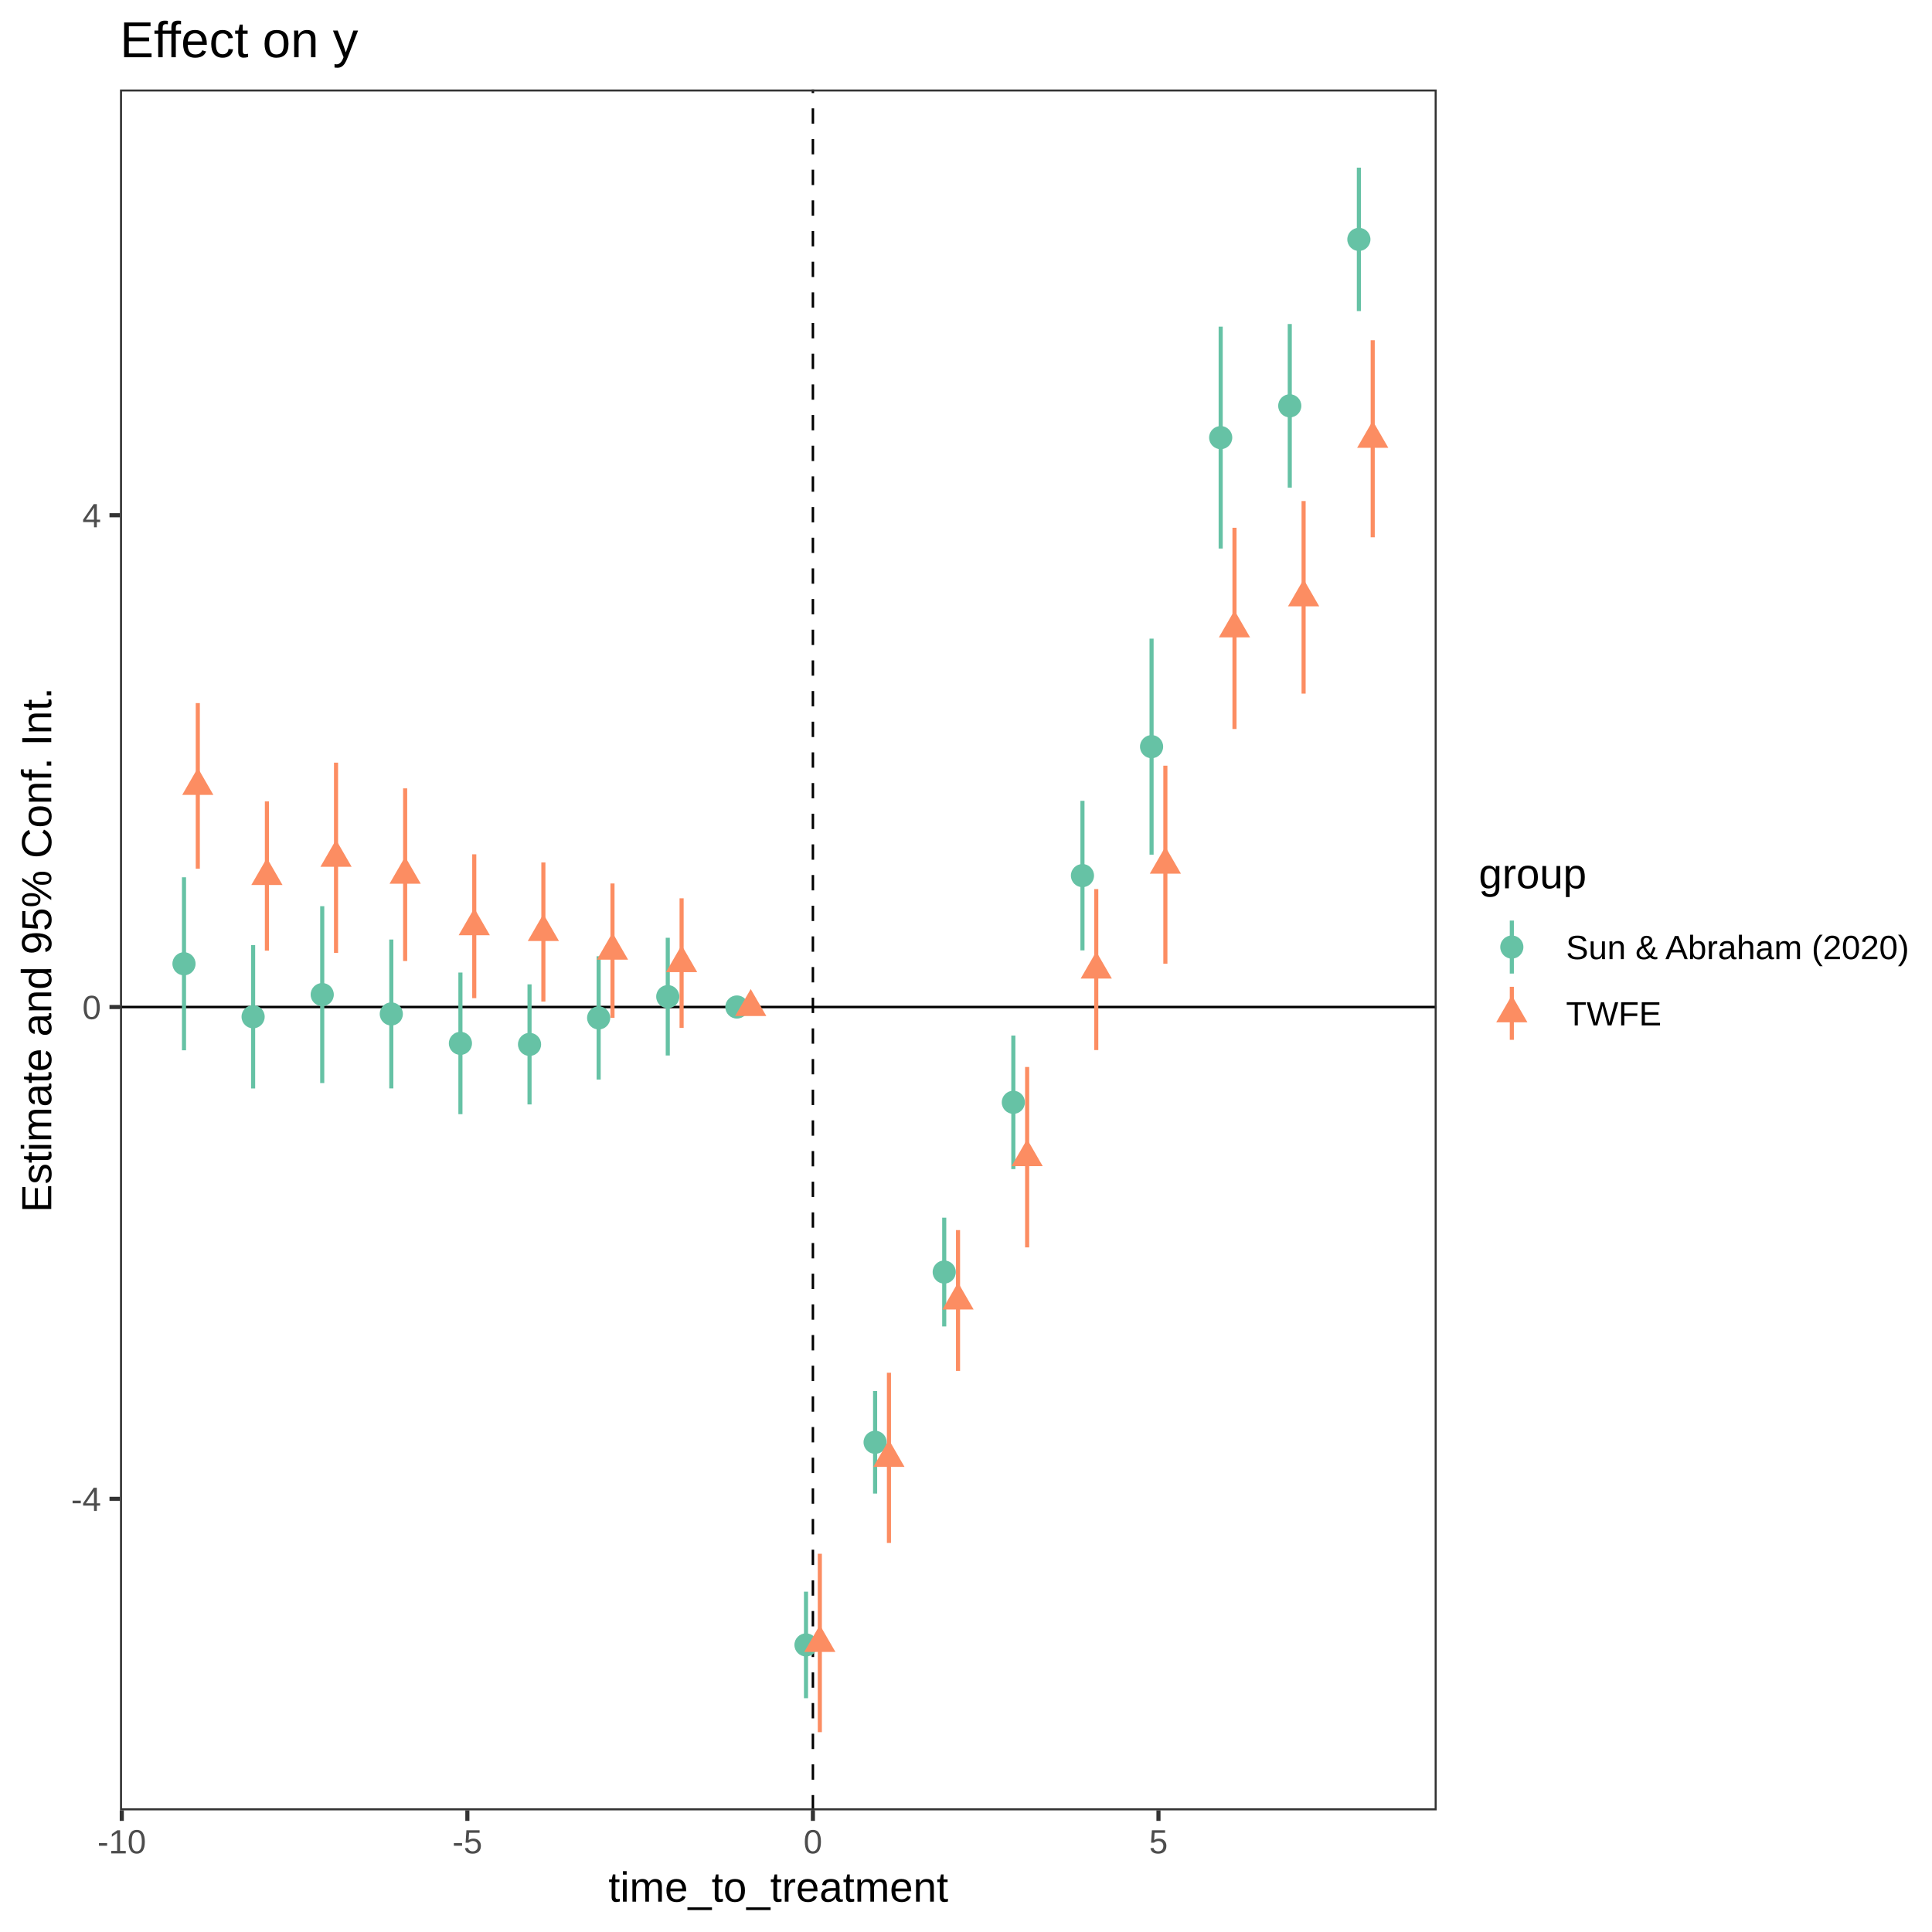
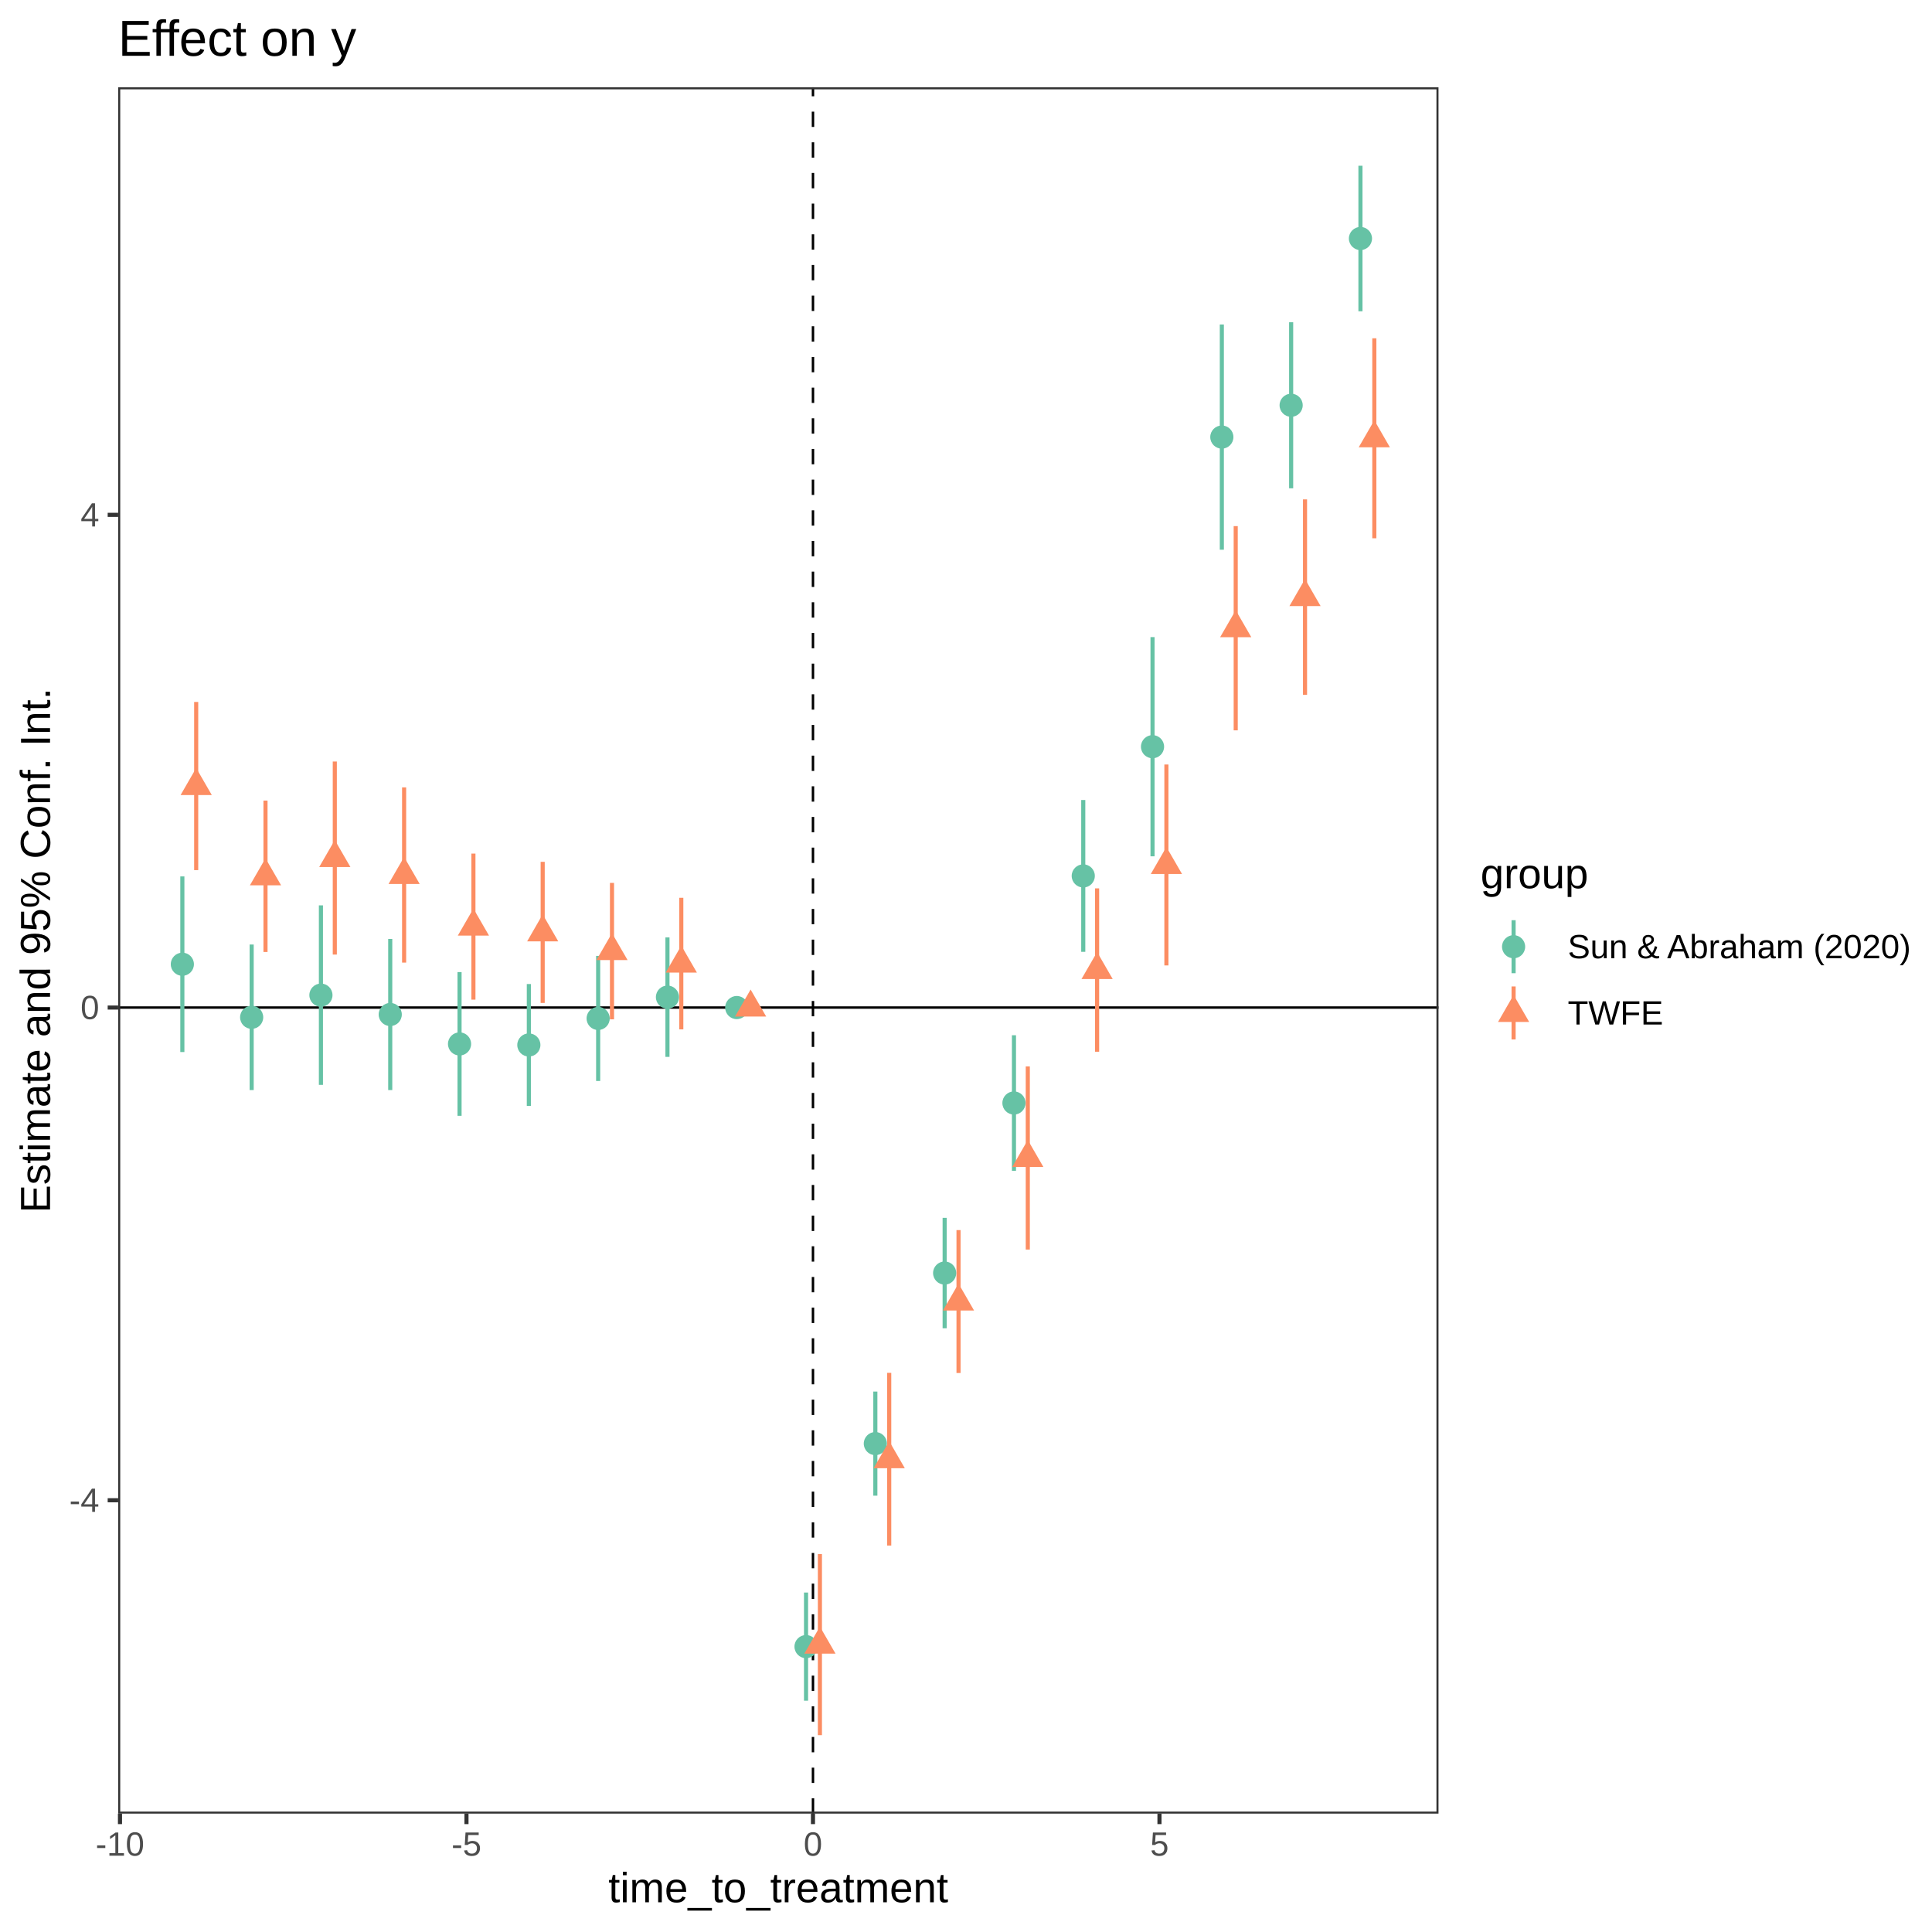
<svg xmlns="http://www.w3.org/2000/svg" class="svglite" width="504.00pt" height="504.00pt" viewBox="0 0 504.00 504.00">
  <defs>
    <style type="text/css">
    .svglite line, .svglite polyline, .svglite polygon, .svglite path, .svglite rect, .svglite circle {
      fill: none;
      stroke: #000000;
      stroke-linecap: round;
      stroke-linejoin: round;
      stroke-miterlimit: 10.00;
    }
    .svglite text {
      white-space: pre;
    }
  </style>
  </defs>
  <rect width="100%" height="100%" style="stroke: none; fill: #FFFFFF;" />
  <defs>
    <clipPath id="cpMC4wMHw1MDQuMDB8MC4wMHw1MDQuMDA=">
      <rect x="0.00" y="0.00" width="504.00" height="504.00" />
    </clipPath>
  </defs>
  <g clip-path="url(#cpMC4wMHw1MDQuMDB8MC4wMHw1MDQuMDA=)">
    <rect x="0.00" y="-0" width="504.00" height="504.00" style="stroke-width: 1.07; stroke: #FFFFFF; fill: #FFFFFF;" />
  </g>
  <defs>
-     <clipPath id="cpMzEuMzB8Mzc0Ljc5fDIzLjM0fDQ3Mi4yNw==">
-       <rect x="31.30" y="23.34" width="343.49" height="448.93" />
+     <clipPath id="cpMzAuODN8Mzc1LjI2fDIyLjc3fDQ3My4xMg==">
+       <rect x="30.83" y="22.77" width="344.43" height="450.35" />
    </clipPath>
  </defs>
-   <g clip-path="url(#cpMzEuMzB8Mzc0Ljc5fDIzLjM0fDQ3Mi4yNw==)">
-     <rect x="31.30" y="23.34" width="343.49" height="448.93" style="stroke-width: 1.07; stroke: none; fill: #FFFFFF;" />
-     <line x1="212.06" y1="472.27" x2="212.06" y2="23.34" style="stroke-width: 0.64; stroke-dasharray: 4.00,4.00; stroke-linecap: butt;" />
-     <line x1="31.30" y1="262.70" x2="374.79" y2="262.70" style="stroke-width: 0.64; stroke-linecap: butt;" />
-     <line x1="48.00" y1="273.99" x2="48.00" y2="228.85" style="stroke-width: 1.07; stroke: #66C2A5; stroke-linecap: butt;" />
-     <line x1="51.60" y1="226.63" x2="51.60" y2="183.41" style="stroke-width: 1.07; stroke: #FC8D62; stroke-linecap: butt;" />
-     <line x1="66.03" y1="283.94" x2="66.03" y2="246.54" style="stroke-width: 1.07; stroke: #66C2A5; stroke-linecap: butt;" />
-     <line x1="69.63" y1="247.99" x2="69.63" y2="209.06" style="stroke-width: 1.07; stroke: #FC8D62; stroke-linecap: butt;" />
-     <line x1="84.06" y1="282.53" x2="84.06" y2="236.40" style="stroke-width: 1.07; stroke: #66C2A5; stroke-linecap: butt;" />
-     <line x1="87.66" y1="248.57" x2="87.66" y2="198.95" style="stroke-width: 1.07; stroke: #FC8D62; stroke-linecap: butt;" />
-     <line x1="102.08" y1="283.93" x2="102.08" y2="245.09" style="stroke-width: 1.07; stroke: #66C2A5; stroke-linecap: butt;" />
-     <line x1="105.69" y1="250.70" x2="105.69" y2="205.66" style="stroke-width: 1.07; stroke: #FC8D62; stroke-linecap: butt;" />
-     <line x1="120.11" y1="290.66" x2="120.11" y2="253.70" style="stroke-width: 1.07; stroke: #66C2A5; stroke-linecap: butt;" />
-     <line x1="123.72" y1="260.39" x2="123.72" y2="222.86" style="stroke-width: 1.07; stroke: #FC8D62; stroke-linecap: butt;" />
-     <line x1="138.14" y1="288.11" x2="138.14" y2="256.79" style="stroke-width: 1.07; stroke: #66C2A5; stroke-linecap: butt;" />
-     <line x1="141.75" y1="261.27" x2="141.75" y2="224.99" style="stroke-width: 1.07; stroke: #FC8D62; stroke-linecap: butt;" />
-     <line x1="156.17" y1="281.62" x2="156.17" y2="249.46" style="stroke-width: 1.07; stroke: #66C2A5; stroke-linecap: butt;" />
-     <line x1="159.78" y1="265.54" x2="159.78" y2="230.47" style="stroke-width: 1.07; stroke: #FC8D62; stroke-linecap: butt;" />
-     <line x1="174.20" y1="275.35" x2="174.20" y2="244.63" style="stroke-width: 1.07; stroke: #66C2A5; stroke-linecap: butt;" />
-     <line x1="177.81" y1="268.16" x2="177.81" y2="234.34" style="stroke-width: 1.07; stroke: #FC8D62; stroke-linecap: butt;" />
-     <line x1="192.23" y1="262.70" x2="192.23" y2="262.70" style="stroke-width: 1.07; stroke: #66C2A5; stroke-linecap: butt;" />
-     <line x1="195.84" y1="262.70" x2="195.84" y2="262.70" style="stroke-width: 1.07; stroke: #FC8D62; stroke-linecap: butt;" />
-     <line x1="210.26" y1="443.01" x2="210.26" y2="415.21" style="stroke-width: 1.07; stroke: #66C2A5; stroke-linecap: butt;" />
-     <line x1="213.87" y1="451.86" x2="213.87" y2="405.33" style="stroke-width: 1.07; stroke: #FC8D62; stroke-linecap: butt;" />
-     <line x1="228.29" y1="389.63" x2="228.29" y2="362.87" style="stroke-width: 1.07; stroke: #66C2A5; stroke-linecap: butt;" />
-     <line x1="231.90" y1="402.51" x2="231.90" y2="358.11" style="stroke-width: 1.07; stroke: #FC8D62; stroke-linecap: butt;" />
-     <line x1="246.32" y1="346.03" x2="246.32" y2="317.65" style="stroke-width: 1.07; stroke: #66C2A5; stroke-linecap: butt;" />
-     <line x1="249.92" y1="357.62" x2="249.92" y2="320.89" style="stroke-width: 1.07; stroke: #FC8D62; stroke-linecap: butt;" />
-     <line x1="264.35" y1="304.98" x2="264.35" y2="270.14" style="stroke-width: 1.07; stroke: #66C2A5; stroke-linecap: butt;" />
-     <line x1="267.95" y1="325.41" x2="267.95" y2="278.34" style="stroke-width: 1.07; stroke: #FC8D62; stroke-linecap: butt;" />
-     <line x1="282.38" y1="247.93" x2="282.38" y2="208.91" style="stroke-width: 1.07; stroke: #66C2A5; stroke-linecap: butt;" />
-     <line x1="285.98" y1="273.93" x2="285.98" y2="231.94" style="stroke-width: 1.07; stroke: #FC8D62; stroke-linecap: butt;" />
-     <line x1="300.41" y1="222.95" x2="300.41" y2="166.60" style="stroke-width: 1.07; stroke: #66C2A5; stroke-linecap: butt;" />
-     <line x1="304.01" y1="251.40" x2="304.01" y2="199.75" style="stroke-width: 1.07; stroke: #FC8D62; stroke-linecap: butt;" />
-     <line x1="318.44" y1="143.10" x2="318.44" y2="85.21" style="stroke-width: 1.07; stroke: #66C2A5; stroke-linecap: butt;" />
-     <line x1="322.04" y1="190.17" x2="322.04" y2="137.68" style="stroke-width: 1.07; stroke: #FC8D62; stroke-linecap: butt;" />
-     <line x1="336.46" y1="127.21" x2="336.46" y2="84.53" style="stroke-width: 1.07; stroke: #66C2A5; stroke-linecap: butt;" />
-     <line x1="340.07" y1="180.94" x2="340.07" y2="130.70" style="stroke-width: 1.07; stroke: #FC8D62; stroke-linecap: butt;" />
-     <line x1="354.49" y1="81.15" x2="354.49" y2="43.74" style="stroke-width: 1.07; stroke: #66C2A5; stroke-linecap: butt;" />
-     <line x1="358.10" y1="140.17" x2="358.10" y2="88.76" style="stroke-width: 1.07; stroke: #FC8D62; stroke-linecap: butt;" />
-     <circle cx="48.00" cy="251.42" r="3.02" style="stroke-width: 0.71; stroke: none; fill: #66C2A5;" />
-     <polygon points="51.60,200.32 55.67,207.37 47.53,207.37 " style="stroke-width: 0.71; stroke: none; fill: #FC8D62;" />
-     <circle cx="66.03" cy="265.24" r="3.02" style="stroke-width: 0.71; stroke: none; fill: #66C2A5;" />
-     <polygon points="69.63,223.82 73.70,230.87 65.56,230.87 " style="stroke-width: 0.71; stroke: none; fill: #FC8D62;" />
-     <circle cx="84.06" cy="259.46" r="3.02" style="stroke-width: 0.71; stroke: none; fill: #66C2A5;" />
-     <polygon points="87.66,219.06 91.73,226.11 83.59,226.11 " style="stroke-width: 0.71; stroke: none; fill: #FC8D62;" />
-     <circle cx="102.08" cy="264.51" r="3.02" style="stroke-width: 0.71; stroke: none; fill: #66C2A5;" />
-     <polygon points="105.69,223.48 109.76,230.53 101.62,230.53 " style="stroke-width: 0.71; stroke: none; fill: #FC8D62;" />
-     <circle cx="120.11" cy="272.18" r="3.02" style="stroke-width: 0.71; stroke: none; fill: #66C2A5;" />
-     <polygon points="123.72,236.92 127.79,243.97 119.65,243.97 " style="stroke-width: 0.71; stroke: none; fill: #FC8D62;" />
-     <circle cx="138.14" cy="272.45" r="3.02" style="stroke-width: 0.71; stroke: none; fill: #66C2A5;" />
-     <polygon points="141.75,238.43 145.82,245.48 137.68,245.48 " style="stroke-width: 0.71; stroke: none; fill: #FC8D62;" />
-     <circle cx="156.17" cy="265.54" r="3.02" style="stroke-width: 0.71; stroke: none; fill: #66C2A5;" />
-     <polygon points="159.78,243.31 163.85,250.35 155.71,250.35 " style="stroke-width: 0.71; stroke: none; fill: #FC8D62;" />
-     <circle cx="174.20" cy="259.99" r="3.02" style="stroke-width: 0.71; stroke: none; fill: #66C2A5;" />
-     <polygon points="177.81,246.55 181.88,253.60 173.74,253.60 " style="stroke-width: 0.71; stroke: none; fill: #FC8D62;" />
-     <circle cx="192.23" cy="262.70" r="3.02" style="stroke-width: 0.71; stroke: none; fill: #66C2A5;" />
-     <polygon points="195.84,258.01 199.91,265.05 191.77,265.05 " style="stroke-width: 0.71; stroke: none; fill: #FC8D62;" />
-     <circle cx="210.26" cy="429.11" r="3.02" style="stroke-width: 0.71; stroke: none; fill: #66C2A5;" />
-     <polygon points="213.87,423.90 217.94,430.94 209.80,430.94 " style="stroke-width: 0.71; stroke: none; fill: #FC8D62;" />
-     <circle cx="228.29" cy="376.25" r="3.02" style="stroke-width: 0.71; stroke: none; fill: #66C2A5;" />
-     <polygon points="231.90,375.61 235.96,382.66 227.83,382.66 " style="stroke-width: 0.71; stroke: none; fill: #FC8D62;" />
-     <circle cx="246.32" cy="331.84" r="3.02" style="stroke-width: 0.71; stroke: none; fill: #66C2A5;" />
-     <polygon points="249.92,334.56 253.99,341.61 245.85,341.61 " style="stroke-width: 0.71; stroke: none; fill: #FC8D62;" />
-     <circle cx="264.35" cy="287.56" r="3.02" style="stroke-width: 0.71; stroke: none; fill: #66C2A5;" />
-     <polygon points="267.95,297.18 272.02,304.22 263.88,304.22 " style="stroke-width: 0.71; stroke: none; fill: #FC8D62;" />
-     <circle cx="282.38" cy="228.42" r="3.02" style="stroke-width: 0.71; stroke: none; fill: #66C2A5;" />
-     <polygon points="285.98,248.23 290.05,255.28 281.91,255.28 " style="stroke-width: 0.71; stroke: none; fill: #FC8D62;" />
-     <circle cx="300.41" cy="194.78" r="3.02" style="stroke-width: 0.71; stroke: none; fill: #66C2A5;" />
-     <polygon points="304.01,220.88 308.08,227.92 299.94,227.92 " style="stroke-width: 0.71; stroke: none; fill: #FC8D62;" />
-     <circle cx="318.44" cy="114.16" r="3.02" style="stroke-width: 0.71; stroke: none; fill: #66C2A5;" />
-     <polygon points="322.04,159.23 326.11,166.27 317.97,166.27 " style="stroke-width: 0.71; stroke: none; fill: #FC8D62;" />
-     <circle cx="336.46" cy="105.87" r="3.02" style="stroke-width: 0.71; stroke: none; fill: #66C2A5;" />
-     <polygon points="340.07,151.12 344.14,158.17 336.00,158.17 " style="stroke-width: 0.71; stroke: none; fill: #FC8D62;" />
-     <circle cx="354.49" cy="62.45" r="3.02" style="stroke-width: 0.71; stroke: none; fill: #66C2A5;" />
-     <polygon points="358.10,109.77 362.17,116.82 354.03,116.82 " style="stroke-width: 0.71; stroke: none; fill: #FC8D62;" />
-     <rect x="31.30" y="23.34" width="343.49" height="448.93" style="stroke-width: 1.07; stroke: #333333;" />
+   <g clip-path="url(#cpMzAuODN8Mzc1LjI2fDIyLjc3fDQ3My4xMg==)">
+     <rect x="30.83" y="22.77" width="344.43" height="450.35" style="stroke-width: 1.07; stroke: none; fill: #FFFFFF;" />
+     <line x1="212.08" y1="473.12" x2="212.08" y2="22.77" style="stroke-width: 0.64; stroke-dasharray: 4.00,4.00; stroke-linecap: butt;" />
+     <line x1="30.83" y1="262.84" x2="375.26" y2="262.84" style="stroke-width: 0.64; stroke-linecap: butt;" />
+     <line x1="47.57" y1="274.45" x2="47.57" y2="228.63" style="stroke-width: 1.07; stroke: #66C2A5; stroke-linecap: butt;" />
+     <line x1="51.18" y1="226.99" x2="51.18" y2="183.12" style="stroke-width: 1.07; stroke: #FC8D62; stroke-linecap: butt;" />
+     <line x1="65.65" y1="284.36" x2="65.65" y2="246.40" style="stroke-width: 1.07; stroke: #66C2A5; stroke-linecap: butt;" />
+     <line x1="69.26" y1="248.35" x2="69.26" y2="208.85" style="stroke-width: 1.07; stroke: #FC8D62; stroke-linecap: butt;" />
+     <line x1="83.72" y1="283.01" x2="83.72" y2="236.18" style="stroke-width: 1.07; stroke: #66C2A5; stroke-linecap: butt;" />
+     <line x1="87.34" y1="249.01" x2="87.34" y2="198.65" style="stroke-width: 1.07; stroke: #FC8D62; stroke-linecap: butt;" />
+     <line x1="101.80" y1="284.36" x2="101.80" y2="244.95" style="stroke-width: 1.07; stroke: #66C2A5; stroke-linecap: butt;" />
+     <line x1="105.42" y1="251.11" x2="105.42" y2="205.40" style="stroke-width: 1.07; stroke: #FC8D62; stroke-linecap: butt;" />
+     <line x1="119.88" y1="291.09" x2="119.88" y2="253.58" style="stroke-width: 1.07; stroke: #66C2A5; stroke-linecap: butt;" />
+     <line x1="123.50" y1="260.77" x2="123.50" y2="222.68" style="stroke-width: 1.07; stroke: #FC8D62; stroke-linecap: butt;" />
+     <line x1="137.96" y1="288.49" x2="137.96" y2="256.71" style="stroke-width: 1.07; stroke: #66C2A5; stroke-linecap: butt;" />
+     <line x1="141.57" y1="261.64" x2="141.57" y2="224.82" style="stroke-width: 1.07; stroke: #FC8D62; stroke-linecap: butt;" />
+     <line x1="156.04" y1="282.00" x2="156.04" y2="249.36" style="stroke-width: 1.07; stroke: #66C2A5; stroke-linecap: butt;" />
+     <line x1="159.65" y1="265.91" x2="159.65" y2="230.32" style="stroke-width: 1.07; stroke: #FC8D62; stroke-linecap: butt;" />
+     <line x1="174.12" y1="275.71" x2="174.12" y2="244.54" style="stroke-width: 1.07; stroke: #66C2A5; stroke-linecap: butt;" />
+     <line x1="177.73" y1="268.53" x2="177.73" y2="234.20" style="stroke-width: 1.07; stroke: #FC8D62; stroke-linecap: butt;" />
+     <line x1="192.19" y1="262.84" x2="192.19" y2="262.84" style="stroke-width: 1.07; stroke: #66C2A5; stroke-linecap: butt;" />
+     <line x1="195.81" y1="262.84" x2="195.81" y2="262.84" style="stroke-width: 1.07; stroke: #FC8D62; stroke-linecap: butt;" />
+     <line x1="210.27" y1="443.65" x2="210.27" y2="415.45" style="stroke-width: 1.07; stroke: #66C2A5; stroke-linecap: butt;" />
+     <line x1="213.89" y1="452.65" x2="213.89" y2="405.42" style="stroke-width: 1.07; stroke: #FC8D62; stroke-linecap: butt;" />
+     <line x1="228.35" y1="390.17" x2="228.35" y2="363.01" style="stroke-width: 1.07; stroke: #66C2A5; stroke-linecap: butt;" />
+     <line x1="231.97" y1="403.19" x2="231.97" y2="358.13" style="stroke-width: 1.07; stroke: #FC8D62; stroke-linecap: butt;" />
+     <line x1="246.43" y1="346.51" x2="246.43" y2="317.70" style="stroke-width: 1.07; stroke: #66C2A5; stroke-linecap: butt;" />
+     <line x1="250.05" y1="358.17" x2="250.05" y2="320.90" style="stroke-width: 1.07; stroke: #FC8D62; stroke-linecap: butt;" />
+     <line x1="264.51" y1="305.42" x2="264.51" y2="270.06" style="stroke-width: 1.07; stroke: #66C2A5; stroke-linecap: butt;" />
+     <line x1="268.12" y1="325.97" x2="268.12" y2="278.20" style="stroke-width: 1.07; stroke: #FC8D62; stroke-linecap: butt;" />
+     <line x1="282.59" y1="248.30" x2="282.59" y2="208.70" style="stroke-width: 1.07; stroke: #66C2A5; stroke-linecap: butt;" />
+     <line x1="286.20" y1="274.36" x2="286.20" y2="231.75" style="stroke-width: 1.07; stroke: #FC8D62; stroke-linecap: butt;" />
+     <line x1="300.66" y1="223.38" x2="300.66" y2="166.20" style="stroke-width: 1.07; stroke: #66C2A5; stroke-linecap: butt;" />
+     <line x1="304.28" y1="251.85" x2="304.28" y2="199.44" style="stroke-width: 1.07; stroke: #FC8D62; stroke-linecap: butt;" />
+     <line x1="318.74" y1="143.40" x2="318.74" y2="84.65" style="stroke-width: 1.07; stroke: #66C2A5; stroke-linecap: butt;" />
+     <line x1="322.36" y1="190.52" x2="322.36" y2="137.25" style="stroke-width: 1.07; stroke: #FC8D62; stroke-linecap: butt;" />
+     <line x1="336.82" y1="127.38" x2="336.82" y2="84.07" style="stroke-width: 1.07; stroke: #66C2A5; stroke-linecap: butt;" />
+     <line x1="340.44" y1="181.26" x2="340.44" y2="130.27" style="stroke-width: 1.07; stroke: #FC8D62; stroke-linecap: butt;" />
+     <line x1="354.90" y1="81.21" x2="354.90" y2="43.24" style="stroke-width: 1.07; stroke: #66C2A5; stroke-linecap: butt;" />
+     <line x1="358.52" y1="140.42" x2="358.52" y2="88.25" style="stroke-width: 1.07; stroke: #FC8D62; stroke-linecap: butt;" />
+     <circle cx="47.57" cy="251.54" r="3.02" style="stroke-width: 0.71; stroke: none; fill: #66C2A5;" />
+     <polygon points="51.18,200.35 55.25,207.40 47.11,207.40 " style="stroke-width: 0.71; stroke: none; fill: #FC8D62;" />
+     <circle cx="65.65" cy="265.38" r="3.02" style="stroke-width: 0.71; stroke: none; fill: #66C2A5;" />
+     <polygon points="69.26,223.90 73.33,230.95 65.19,230.95 " style="stroke-width: 0.71; stroke: none; fill: #FC8D62;" />
+     <circle cx="83.72" cy="259.60" r="3.02" style="stroke-width: 0.71; stroke: none; fill: #66C2A5;" />
+     <polygon points="87.34,219.13 91.41,226.18 83.27,226.18 " style="stroke-width: 0.71; stroke: none; fill: #FC8D62;" />
+     <circle cx="101.80" cy="264.65" r="3.02" style="stroke-width: 0.71; stroke: none; fill: #66C2A5;" />
+     <polygon points="105.42,223.56 109.49,230.61 101.35,230.61 " style="stroke-width: 0.71; stroke: none; fill: #FC8D62;" />
+     <circle cx="119.88" cy="272.33" r="3.02" style="stroke-width: 0.71; stroke: none; fill: #66C2A5;" />
+     <polygon points="123.50,237.02 127.57,244.07 119.43,244.07 " style="stroke-width: 0.71; stroke: none; fill: #FC8D62;" />
+     <circle cx="137.96" cy="272.60" r="3.02" style="stroke-width: 0.71; stroke: none; fill: #66C2A5;" />
+     <polygon points="141.57,238.53 145.64,245.58 137.51,245.58 " style="stroke-width: 0.71; stroke: none; fill: #FC8D62;" />
+     <circle cx="156.04" cy="265.68" r="3.02" style="stroke-width: 0.71; stroke: none; fill: #66C2A5;" />
+     <polygon points="159.65,243.42 163.72,250.46 155.58,250.46 " style="stroke-width: 0.71; stroke: none; fill: #FC8D62;" />
+     <circle cx="174.12" cy="260.12" r="3.02" style="stroke-width: 0.71; stroke: none; fill: #66C2A5;" />
+     <polygon points="177.73,246.67 181.80,253.72 173.66,253.72 " style="stroke-width: 0.71; stroke: none; fill: #FC8D62;" />
+     <circle cx="192.19" cy="262.84" r="3.02" style="stroke-width: 0.71; stroke: none; fill: #66C2A5;" />
+     <polygon points="195.81,258.14 199.88,265.19 191.74,265.19 " style="stroke-width: 0.71; stroke: none; fill: #FC8D62;" />
+     <circle cx="210.27" cy="429.55" r="3.02" style="stroke-width: 0.71; stroke: none; fill: #66C2A5;" />
+     <polygon points="213.89,424.33 217.96,431.38 209.82,431.38 " style="stroke-width: 0.71; stroke: none; fill: #FC8D62;" />
+     <circle cx="228.35" cy="376.59" r="3.02" style="stroke-width: 0.71; stroke: none; fill: #66C2A5;" />
+     <polygon points="231.97,375.96 236.04,383.01 227.90,383.01 " style="stroke-width: 0.71; stroke: none; fill: #FC8D62;" />
+     <circle cx="246.43" cy="332.10" r="3.02" style="stroke-width: 0.71; stroke: none; fill: #66C2A5;" />
+     <polygon points="250.05,334.84 254.11,341.88 245.98,341.88 " style="stroke-width: 0.71; stroke: none; fill: #FC8D62;" />
+     <circle cx="264.51" cy="287.74" r="3.02" style="stroke-width: 0.71; stroke: none; fill: #66C2A5;" />
+     <polygon points="268.12,297.38 272.19,304.43 264.05,304.43 " style="stroke-width: 0.71; stroke: none; fill: #FC8D62;" />
+     <circle cx="282.59" cy="228.50" r="3.02" style="stroke-width: 0.71; stroke: none; fill: #66C2A5;" />
+     <polygon points="286.20,248.35 290.27,255.40 282.13,255.40 " style="stroke-width: 0.71; stroke: none; fill: #FC8D62;" />
+     <circle cx="300.66" cy="194.79" r="3.02" style="stroke-width: 0.71; stroke: none; fill: #66C2A5;" />
+     <polygon points="304.28,220.95 308.35,227.99 300.21,227.99 " style="stroke-width: 0.71; stroke: none; fill: #FC8D62;" />
+     <circle cx="318.74" cy="114.02" r="3.02" style="stroke-width: 0.71; stroke: none; fill: #66C2A5;" />
+     <polygon points="322.36,159.18 326.43,166.23 318.29,166.23 " style="stroke-width: 0.71; stroke: none; fill: #FC8D62;" />
+     <circle cx="336.82" cy="105.72" r="3.02" style="stroke-width: 0.71; stroke: none; fill: #66C2A5;" />
+     <polygon points="340.44,151.06 344.51,158.11 336.37,158.11 " style="stroke-width: 0.71; stroke: none; fill: #FC8D62;" />
+     <circle cx="354.90" cy="62.22" r="3.02" style="stroke-width: 0.71; stroke: none; fill: #66C2A5;" />
+     <polygon points="358.52,109.63 362.58,116.68 354.45,116.68 " style="stroke-width: 0.71; stroke: none; fill: #FC8D62;" />
+     <rect x="30.83" y="22.77" width="344.43" height="450.35" style="stroke-width: 1.07; stroke: #333333;" />
  </g>
  <g clip-path="url(#cpMC4wMHw1MDQuMDB8MC4wMHw1MDQuMDA=)">
-     <text x="26.37" y="394.15" text-anchor="end" style="font-size: 8.80px;fill: #4D4D4D; font-family: &quot;Arial&quot;;" textLength="7.83px" lengthAdjust="spacingAndGlyphs">-4</text>
-     <text x="26.37" y="265.86" text-anchor="end" style="font-size: 8.80px;fill: #4D4D4D; font-family: &quot;Arial&quot;;" textLength="4.90px" lengthAdjust="spacingAndGlyphs">0</text>
-     <text x="26.37" y="137.56" text-anchor="end" style="font-size: 8.80px;fill: #4D4D4D; font-family: &quot;Arial&quot;;" textLength="4.90px" lengthAdjust="spacingAndGlyphs">4</text>
-     <polyline points="28.56,391.00 31.30,391.00 " style="stroke-width: 1.07; stroke: #333333; stroke-linecap: butt;" />
-     <polyline points="28.56,262.70 31.30,262.70 " style="stroke-width: 1.07; stroke: #333333; stroke-linecap: butt;" />
-     <polyline points="28.56,134.41 31.30,134.41 " style="stroke-width: 1.07; stroke: #333333; stroke-linecap: butt;" />
-     <polyline points="31.77,475.01 31.77,472.27 " style="stroke-width: 1.07; stroke: #333333; stroke-linecap: butt;" />
-     <polyline points="121.92,475.01 121.92,472.27 " style="stroke-width: 1.07; stroke: #333333; stroke-linecap: butt;" />
-     <polyline points="212.06,475.01 212.06,472.27 " style="stroke-width: 1.07; stroke: #333333; stroke-linecap: butt;" />
-     <polyline points="302.21,475.01 302.21,472.27 " style="stroke-width: 1.07; stroke: #333333; stroke-linecap: butt;" />
-     <text x="31.77" y="483.50" text-anchor="middle" style="font-size: 8.80px;fill: #4D4D4D; font-family: &quot;Arial&quot;;" textLength="12.72px" lengthAdjust="spacingAndGlyphs">-10</text>
-     <text x="121.92" y="483.50" text-anchor="middle" style="font-size: 8.80px;fill: #4D4D4D; font-family: &quot;Arial&quot;;" textLength="7.83px" lengthAdjust="spacingAndGlyphs">-5</text>
-     <text x="212.06" y="483.50" text-anchor="middle" style="font-size: 8.80px;fill: #4D4D4D; font-family: &quot;Arial&quot;;" textLength="4.90px" lengthAdjust="spacingAndGlyphs">0</text>
-     <text x="302.21" y="483.50" text-anchor="middle" style="font-size: 8.80px;fill: #4D4D4D; font-family: &quot;Arial&quot;;" textLength="4.90px" lengthAdjust="spacingAndGlyphs">5</text>
-     <text x="203.05" y="496.09" text-anchor="middle" style="font-size: 11.00px; font-family: &quot;Arial&quot;;" textLength="88.66px" lengthAdjust="spacingAndGlyphs">time_to_treatment</text>
-     <text transform="translate(13.37,247.80) rotate(-90)" text-anchor="middle" style="font-size: 11.00px; font-family: &quot;Arial&quot;;" textLength="136.94px" lengthAdjust="spacingAndGlyphs">Estimate and 95% Conf. Int.</text>
-     <rect x="385.75" y="222.62" width="112.77" height="50.36" style="stroke-width: 1.07; stroke: none; fill: #FFFFFF;" />
-     <text x="385.75" y="231.73" style="font-size: 11.00px; font-family: &quot;Arial&quot;;" textLength="28.14px" lengthAdjust="spacingAndGlyphs">group</text>
-     <rect x="385.75" y="238.42" width="17.28" height="17.28" style="stroke-width: 1.07; stroke: none; fill: #FFFFFF;" />
-     <line x1="394.39" y1="253.98" x2="394.39" y2="240.15" style="stroke-width: 1.07; stroke: #66C2A5; stroke-linecap: butt;" />
-     <circle cx="394.39" cy="247.06" r="3.02" style="stroke-width: 0.71; stroke: none; fill: #66C2A5;" />
-     <rect x="385.75" y="255.70" width="17.28" height="17.28" style="stroke-width: 1.07; stroke: none; fill: #FFFFFF;" />
-     <line x1="394.39" y1="271.26" x2="394.39" y2="257.43" style="stroke-width: 1.07; stroke: #FC8D62; stroke-linecap: butt;" />
-     <polygon points="394.39,259.64 398.46,266.69 390.32,266.69 " style="stroke-width: 0.71; stroke: none; fill: #FC8D62;" />
-     <text x="408.51" y="250.22" style="font-size: 8.80px; font-family: &quot;Arial&quot;;" textLength="90.01px" lengthAdjust="spacingAndGlyphs">Sun &amp; Abraham (2020)</text>
-     <text x="408.51" y="267.50" style="font-size: 8.80px; font-family: &quot;Arial&quot;;" textLength="24.91px" lengthAdjust="spacingAndGlyphs">TWFE</text>
-     <text x="31.30" y="14.94" style="font-size: 13.20px; font-family: &quot;Arial&quot;;" textLength="62.32px" lengthAdjust="spacingAndGlyphs">Effect on y</text>
+     <text x="25.90" y="394.40" text-anchor="end" style="font-size: 8.80px;fill: #4D4D4D; font-family: &quot;Liberation Sans&quot;;" textLength="7.83px" lengthAdjust="spacingAndGlyphs">-4</text>
+     <text x="25.90" y="265.87" text-anchor="end" style="font-size: 8.80px;fill: #4D4D4D; font-family: &quot;Liberation Sans&quot;;" textLength="4.90px" lengthAdjust="spacingAndGlyphs">0</text>
+     <text x="25.90" y="137.34" text-anchor="end" style="font-size: 8.80px;fill: #4D4D4D; font-family: &quot;Liberation Sans&quot;;" textLength="4.90px" lengthAdjust="spacingAndGlyphs">4</text>
+     <polyline points="28.09,391.37 30.83,391.37 " style="stroke-width: 1.07; stroke: #333333; stroke-linecap: butt;" />
+     <polyline points="28.09,262.84 30.83,262.84 " style="stroke-width: 1.07; stroke: #333333; stroke-linecap: butt;" />
+     <polyline points="28.09,134.31 30.83,134.31 " style="stroke-width: 1.07; stroke: #333333; stroke-linecap: butt;" />
+     <polyline points="31.30,475.86 31.30,473.12 " style="stroke-width: 1.07; stroke: #333333; stroke-linecap: butt;" />
+     <polyline points="121.69,475.86 121.69,473.12 " style="stroke-width: 1.07; stroke: #333333; stroke-linecap: butt;" />
+     <polyline points="212.08,475.86 212.08,473.12 " style="stroke-width: 1.07; stroke: #333333; stroke-linecap: butt;" />
+     <polyline points="302.47,475.86 302.47,473.12 " style="stroke-width: 1.07; stroke: #333333; stroke-linecap: butt;" />
+     <text x="31.30" y="484.10" text-anchor="middle" style="font-size: 8.80px;fill: #4D4D4D; font-family: &quot;Liberation Sans&quot;;" textLength="12.72px" lengthAdjust="spacingAndGlyphs">-10</text>
+     <text x="121.69" y="484.10" text-anchor="middle" style="font-size: 8.80px;fill: #4D4D4D; font-family: &quot;Liberation Sans&quot;;" textLength="7.83px" lengthAdjust="spacingAndGlyphs">-5</text>
+     <text x="212.08" y="484.10" text-anchor="middle" style="font-size: 8.80px;fill: #4D4D4D; font-family: &quot;Liberation Sans&quot;;" textLength="4.90px" lengthAdjust="spacingAndGlyphs">0</text>
+     <text x="302.47" y="484.10" text-anchor="middle" style="font-size: 8.80px;fill: #4D4D4D; font-family: &quot;Liberation Sans&quot;;" textLength="4.90px" lengthAdjust="spacingAndGlyphs">5</text>
+     <text x="203.04" y="496.24" text-anchor="middle" style="font-size: 11.00px; font-family: &quot;Liberation Sans&quot;;" textLength="88.70px" lengthAdjust="spacingAndGlyphs">time_to_treatment</text>
+     <text transform="translate(13.05,247.94) rotate(-90)" text-anchor="middle" style="font-size: 11.00px; font-family: &quot;Liberation Sans&quot;;" textLength="137.03px" lengthAdjust="spacingAndGlyphs">Estimate and 95% Conf. Int.</text>
+     <rect x="386.21" y="223.00" width="112.31" height="49.89" style="stroke-width: 1.07; stroke: none; fill: #FFFFFF;" />
+     <text x="386.21" y="231.71" style="font-size: 11.00px; font-family: &quot;Liberation Sans&quot;;" textLength="28.14px" lengthAdjust="spacingAndGlyphs">group</text>
+     <rect x="386.21" y="238.33" width="17.28" height="17.28" style="stroke-width: 1.07; stroke: none; fill: #FFFFFF;" />
+     <line x1="394.85" y1="253.88" x2="394.85" y2="240.05" style="stroke-width: 1.07; stroke: #66C2A5; stroke-linecap: butt;" />
+     <circle cx="394.85" cy="246.97" r="3.02" style="stroke-width: 0.71; stroke: none; fill: #66C2A5;" />
+     <rect x="386.21" y="255.61" width="17.28" height="17.28" style="stroke-width: 1.07; stroke: none; fill: #FFFFFF;" />
+     <line x1="394.85" y1="271.16" x2="394.85" y2="257.33" style="stroke-width: 1.07; stroke: #FC8D62; stroke-linecap: butt;" />
+     <polygon points="394.85,259.55 398.92,266.60 390.79,266.60 " style="stroke-width: 0.71; stroke: none; fill: #FC8D62;" />
+     <text x="408.97" y="249.99" style="font-size: 8.80px; font-family: &quot;Liberation Sans&quot;;" textLength="89.55px" lengthAdjust="spacingAndGlyphs">Sun &amp; Abraham (2020)</text>
+     <text x="408.97" y="267.27" style="font-size: 8.80px; font-family: &quot;Liberation Sans&quot;;" textLength="24.91px" lengthAdjust="spacingAndGlyphs">TWFE</text>
+     <text x="30.83" y="14.55" style="font-size: 13.20px; font-family: &quot;Liberation Sans&quot;;" textLength="62.09px" lengthAdjust="spacingAndGlyphs">Effect on y</text>
  </g>
</svg>
